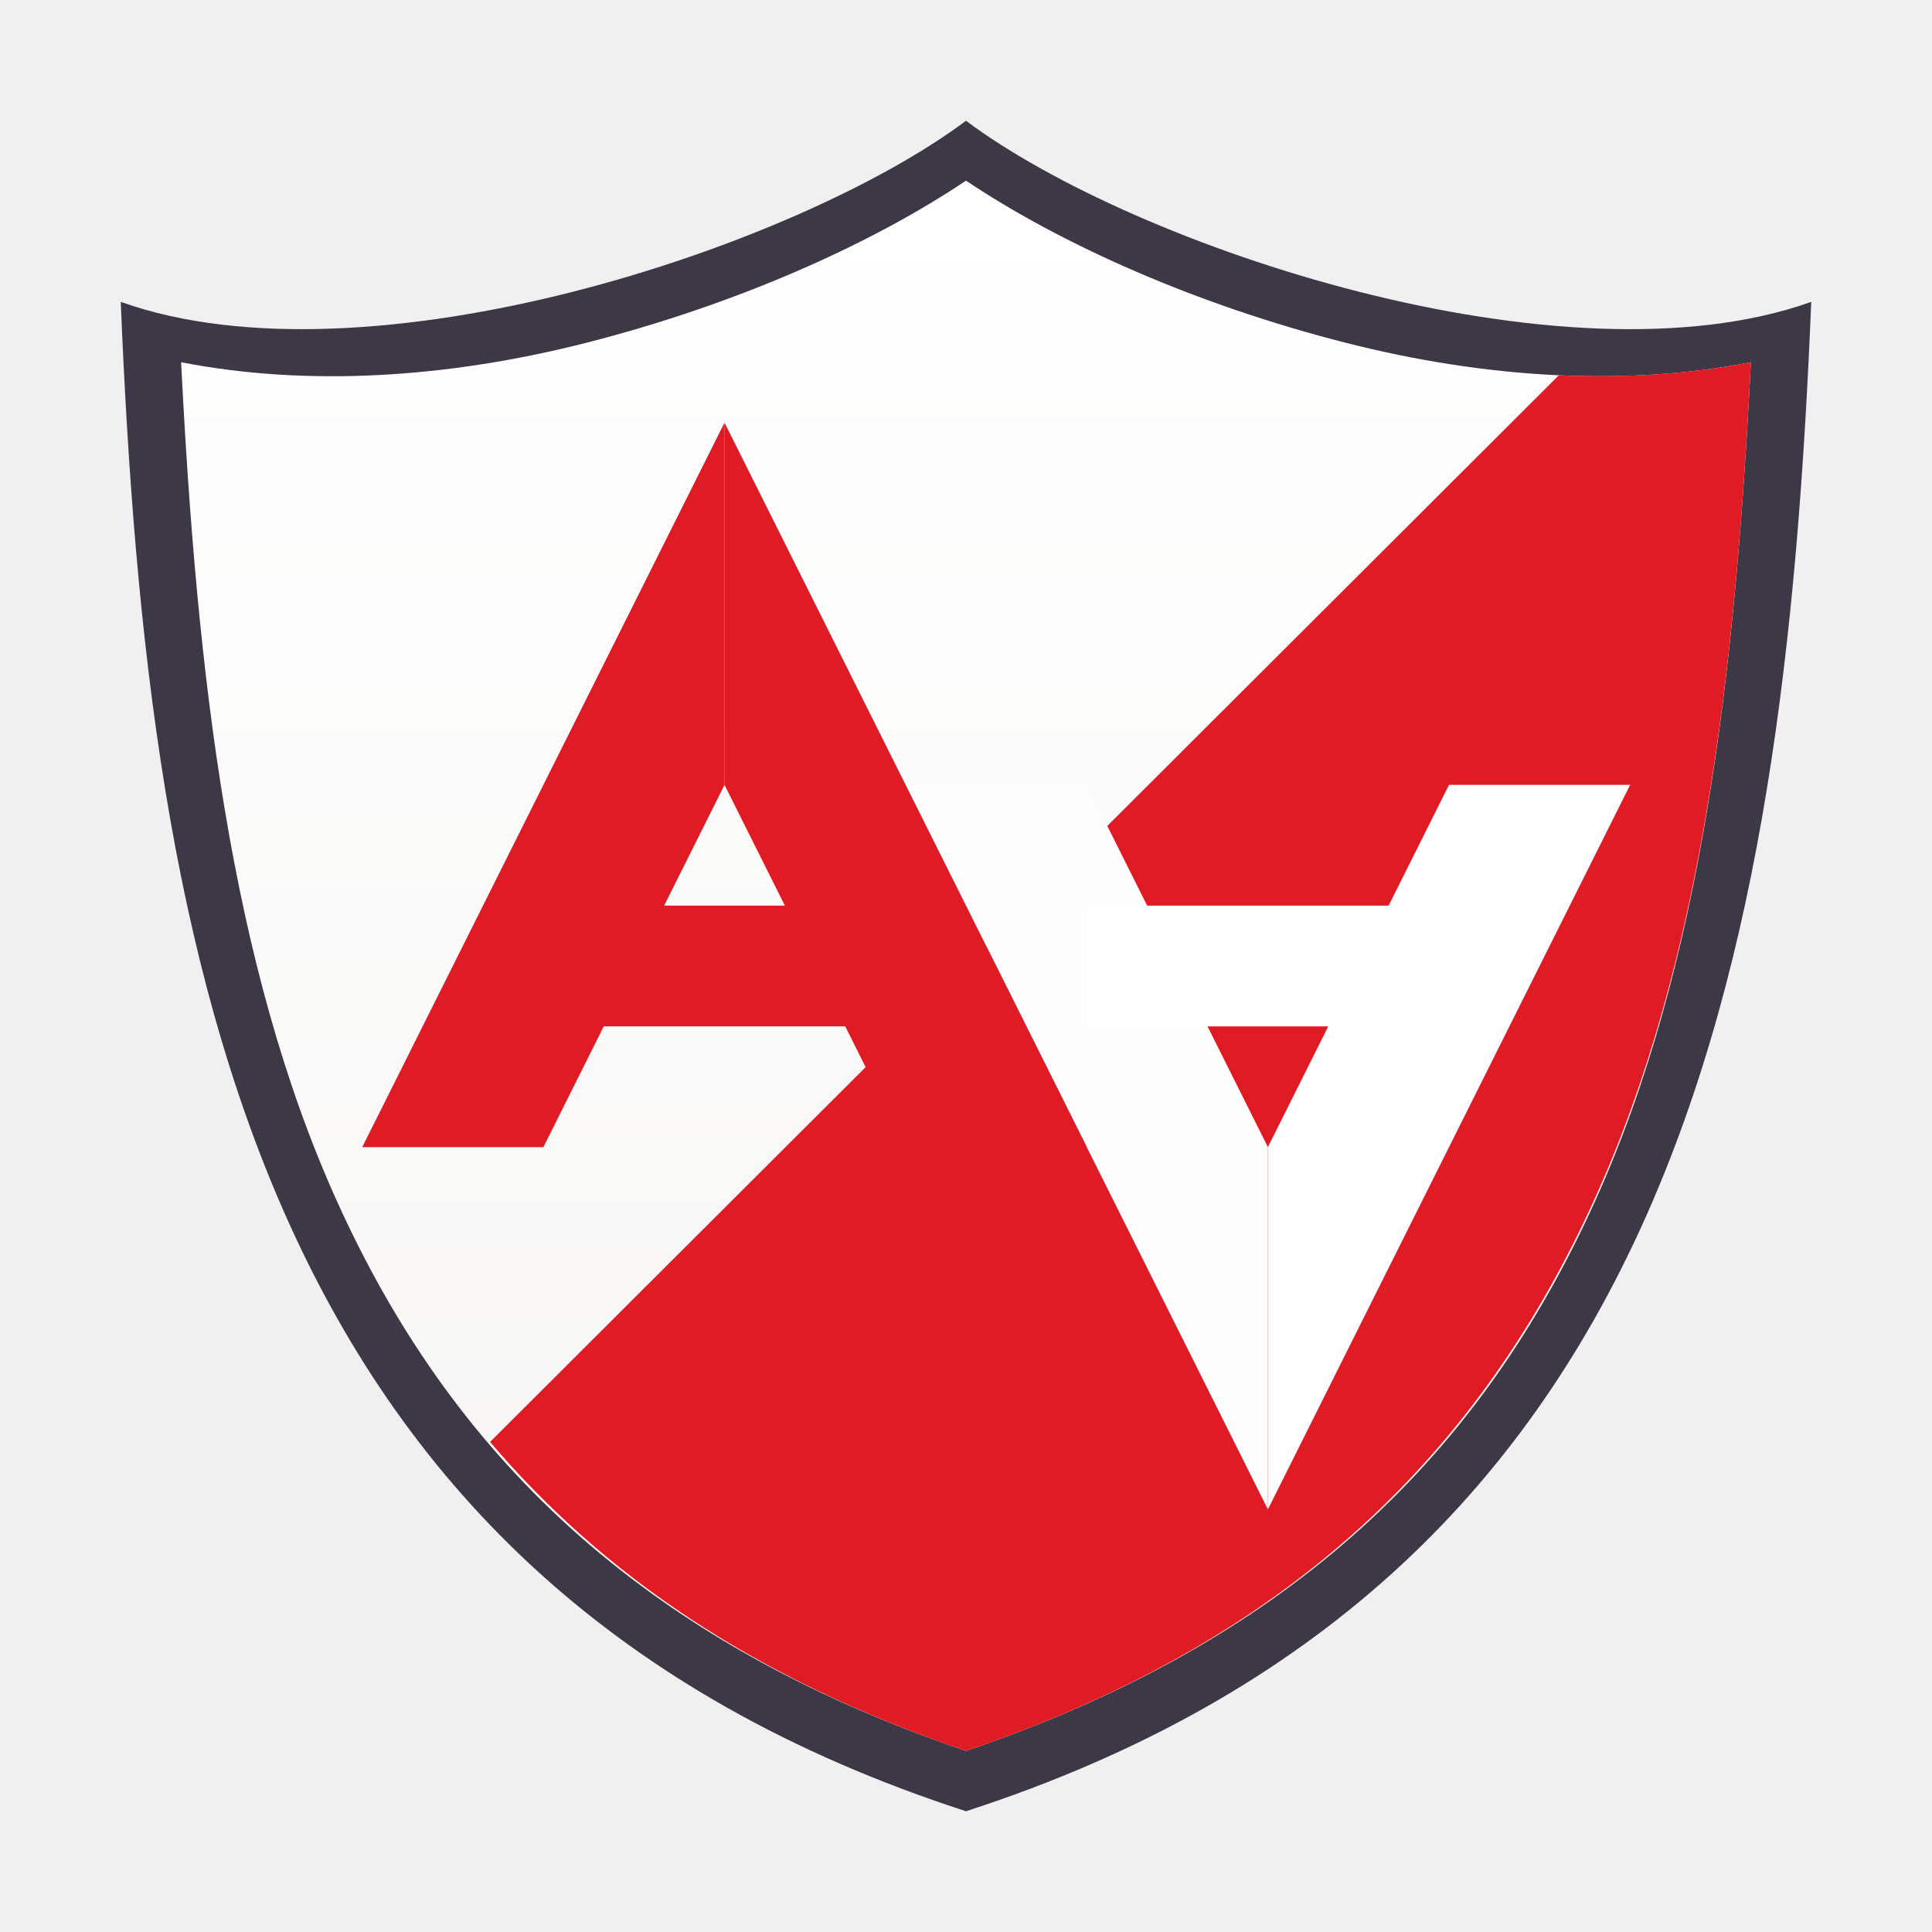
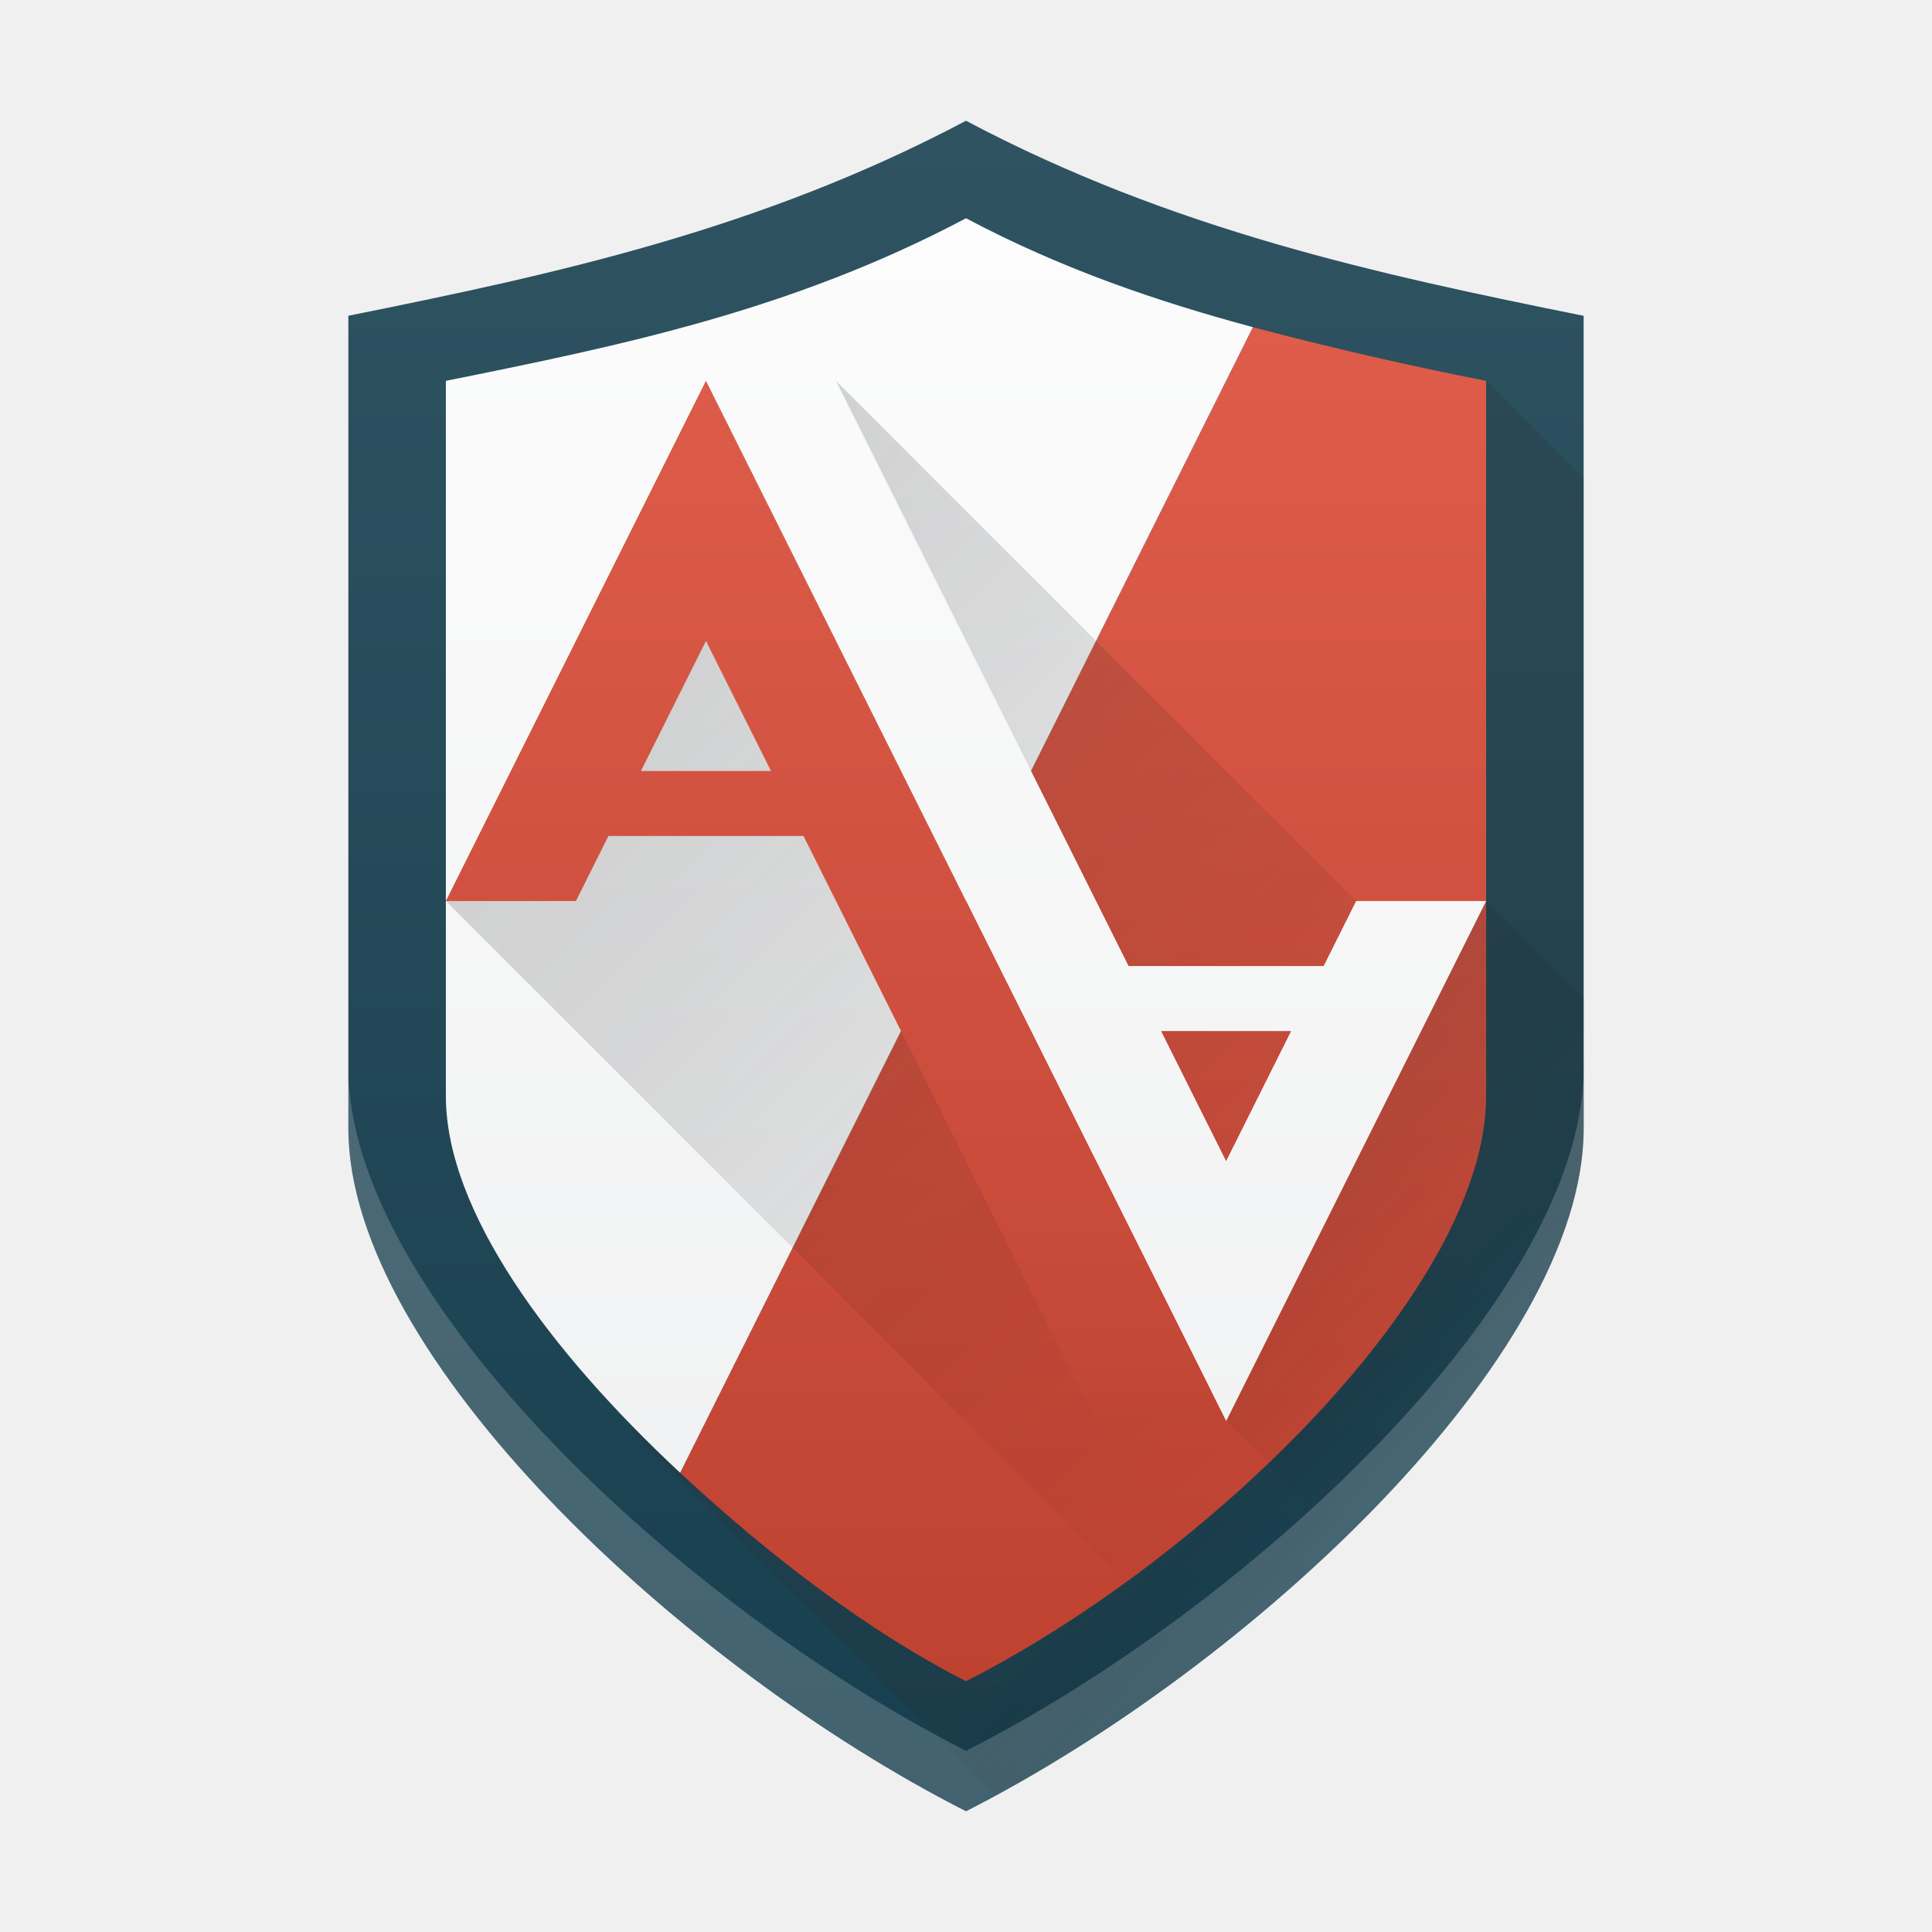
- <svg xmlns="http://www.w3.org/2000/svg" version="1.1" viewBox="0 0 32 32" width="32" height="32">
-   <defs>
-     <linearGradient id="a" x1="16" x2="16" y1="3" y2="29" gradientUnits="userSpaceOnUse">
-       <stop stop-color="#fff" offset="0" />
-       <stop stop-color="#f6f5f4" offset="1" />
-     </linearGradient>
-   </defs>
-   <path d="m16 2c-2.8 2.095-9.904 4.46-14 3 0.458 11.149 2.306 21.206 14 25 11.694-3.794 13.542-13.851 14-25-4.096 1.46-11.2-0.904-14-3z" fill="#3d3846" />
-   <path d="m16 2.992c-1.571 1.053-3.804 2.053-6.299 2.688-2.288 0.582-4.603 0.728-6.701 0.32 0.259 5.139 0.805 9.969 2.582 13.898 1.865 4.125 4.961 7.254 10.418 9.102 5.457-1.848 8.553-4.977 10.418-9.102 1.777-3.93 2.323-8.759 2.582-13.898-2.098 0.408-4.413 0.261-6.701-0.32-2.494-0.634-4.728-1.635-6.299-2.688z" fill="url(#a)" />
-   <path d="m29 6c-1.013 0.197-2.087 0.262-3.182 0.217l-17.701 17.666c1.857 2.185 4.377 3.93 7.883 5.117 5.457-1.848 8.553-5.032 10.418-9.156 1.777-3.93 2.323-8.705 2.582-13.844z" fill="#e01b24" />
-   <path d="m21 25v-6l3-6h3l-5 10z" fill="#fff" />
-   <path d="m21 25v-6l-3-6h-3l5 10z" fill="#fdfdfd" />
-   <g fill="#e01b24">
-     <path d="m12 7v6l-3 6h-3l5-10z" />
-     <path d="m12 7v6l3 6h3l-5-10z" />
-     <rect x="9" y="15" width="6" height="2" />
+ <svg xmlns="http://www.w3.org/2000/svg" xmlns:xlink="http://www.w3.org/1999/xlink" height="32" width="32">
+   <linearGradient id="m" gradientUnits="userSpaceOnUse" x1="20.308" x2="24.077" xlink:href="#a" y1="19.231" y2="23" />
+   <linearGradient id="j" gradientUnits="userSpaceOnUse" x1="32" x2="32" xlink:href="#b" y1="54" y2="9" />
+   <linearGradient id="k" gradientUnits="userSpaceOnUse" x1="32" x2="32" xlink:href="#c" y1="54" y2="9" />
+   <linearGradient id="l" gradientUnits="userSpaceOnUse" x1="37" x2="37" y1="46" y2="38">
+     <stop offset="0" stop-color="#be4434" />
+     <stop offset=".25" stop-color="#c44837" />
+     <stop offset="1" stop-color="#cb4c3b" />
+   </linearGradient>
+   <linearGradient id="i" gradientUnits="userSpaceOnUse" x1="12.769" x2="25.692" xlink:href="#a" y1="7.385" y2="20.308" />
+   <linearGradient id="h" gradientUnits="userSpaceOnUse" x1="9.538" x2="23" xlink:href="#a" y1="10.615" y2="24.077" />
+   <linearGradient id="g" gradientUnits="userSpaceOnUse" x1="28.385" x2="28.385" xlink:href="#b" y1="27.846" y2="3.615" />
+   <linearGradient id="f" gradientUnits="userSpaceOnUse" x1="28.385" x2="28.385" xlink:href="#c" y1="27.846" y2="3.615" />
+   <linearGradient id="e" gradientUnits="userSpaceOnUse" x1="21.923" x2="23.538" xlink:href="#a" y1="22.462" y2="24.077" />
+   <linearGradient id="d" gradientUnits="userSpaceOnUse" x1="16" x2="16" y1="30" y2="2">
+     <stop offset="0" stop-color="#173f4f" />
+     <stop offset="1" stop-color="#2f5361" />
+   </linearGradient>
+   <linearGradient id="c">
+     <stop offset="0" stop-color="#bf4231" />
+     <stop offset="1" stop-color="#e05e4c" />
+   </linearGradient>
+   <linearGradient id="b">
+     <stop offset="0" stop-color="#eff0f1" />
+     <stop offset="1" stop-color="#fcfcfc" />
+   </linearGradient>
+   <linearGradient id="a">
+     <stop offset="0" stop-color="#292c2f" />
+     <stop offset="1" stop-opacity="0" />
+   </linearGradient>
+   <path d="M16 2C12.59 3.806 9.18 4.544 5.77 5.23v13.463c0 3.77 5.526 8.918 10.23 11.307 4.704-2.389 10.23-7.537 10.23-11.307V5.231C22.82 4.544 19.41 3.806 16 2z" fill="url(#d)" />
+   <g stroke-width=".538">
+     <path d="M24.615 6.308L10.451 23.703l6.036 6.035c4.59-2.485 9.744-7.404 9.744-11.045V7.923z" fill="url(#e)" opacity=".2" />
+     <path d="M20.752 5.419l-9.487 18.974c1.473 1.373 3.127 2.636 4.735 3.453 3.98-2.021 8.615-6.503 8.615-9.692V6.308a61.098 61.098 0 0 1-3.863-.889z" fill="url(#f)" />
+     <path d="M16 3.615c-2.886 1.529-5.73 2.112-8.615 2.693v11.846c0 1.9 1.707 4.215 3.88 6.24l9.487-18.975c-1.58-.426-3.16-.96-4.752-1.804z" fill="url(#g)" />
+     <path d="M11.692 6.308l-4.307 8.615 11.273 11.273a22.917 22.917 0 0 0 2.348-1.96l-.698-.698L16.538 16z" fill="url(#h)" opacity=".2" />
+     <path d="M13.846 6.308l6.462 17.23 4.307-8.615h-2.153z" fill="url(#i)" opacity=".2" />
  </g>
-   <rect x="18" y="15" width="6" height="2" fill="#fff" />
+   <g stroke-width="1.857">
+     <path d="M24 14l16 32 8-16h-4l-1 2h-6l-9-18zm14 20h4l-2 4z" fill="url(#j)" transform="translate(-1.23 -1.23) scale(.53846)" />
+     <path d="M24 14l-8 16h4l1-2h6l8.5 17h4zm0 8l2 4h-4z" fill="url(#k)" transform="translate(-1.23 -1.23) scale(.53846)" />
+     <path d="M32 38l4 8h4l-4-8z" fill="url(#l)" transform="translate(-1.23 -1.23) scale(.53846)" />
+   </g>
+   <path d="M24.615 14.923l-4.307 8.615 1.947 1.948c2.161-2.093 3.78-4.428 3.959-6.428a4.38 4.38 0 0 0 .017-.365v-2.155z" fill="url(#m)" opacity=".2" />
+   <path d="M5.77 17.693v1c0 3.77 5.526 8.918 10.23 11.307 4.704-2.389 10.23-7.537 10.23-11.307v-1c0 3.77-5.526 8.918-10.23 11.307-4.704-2.389-10.23-7.537-10.23-11.307z" fill="#eff0f1" opacity=".2" />
</svg>
